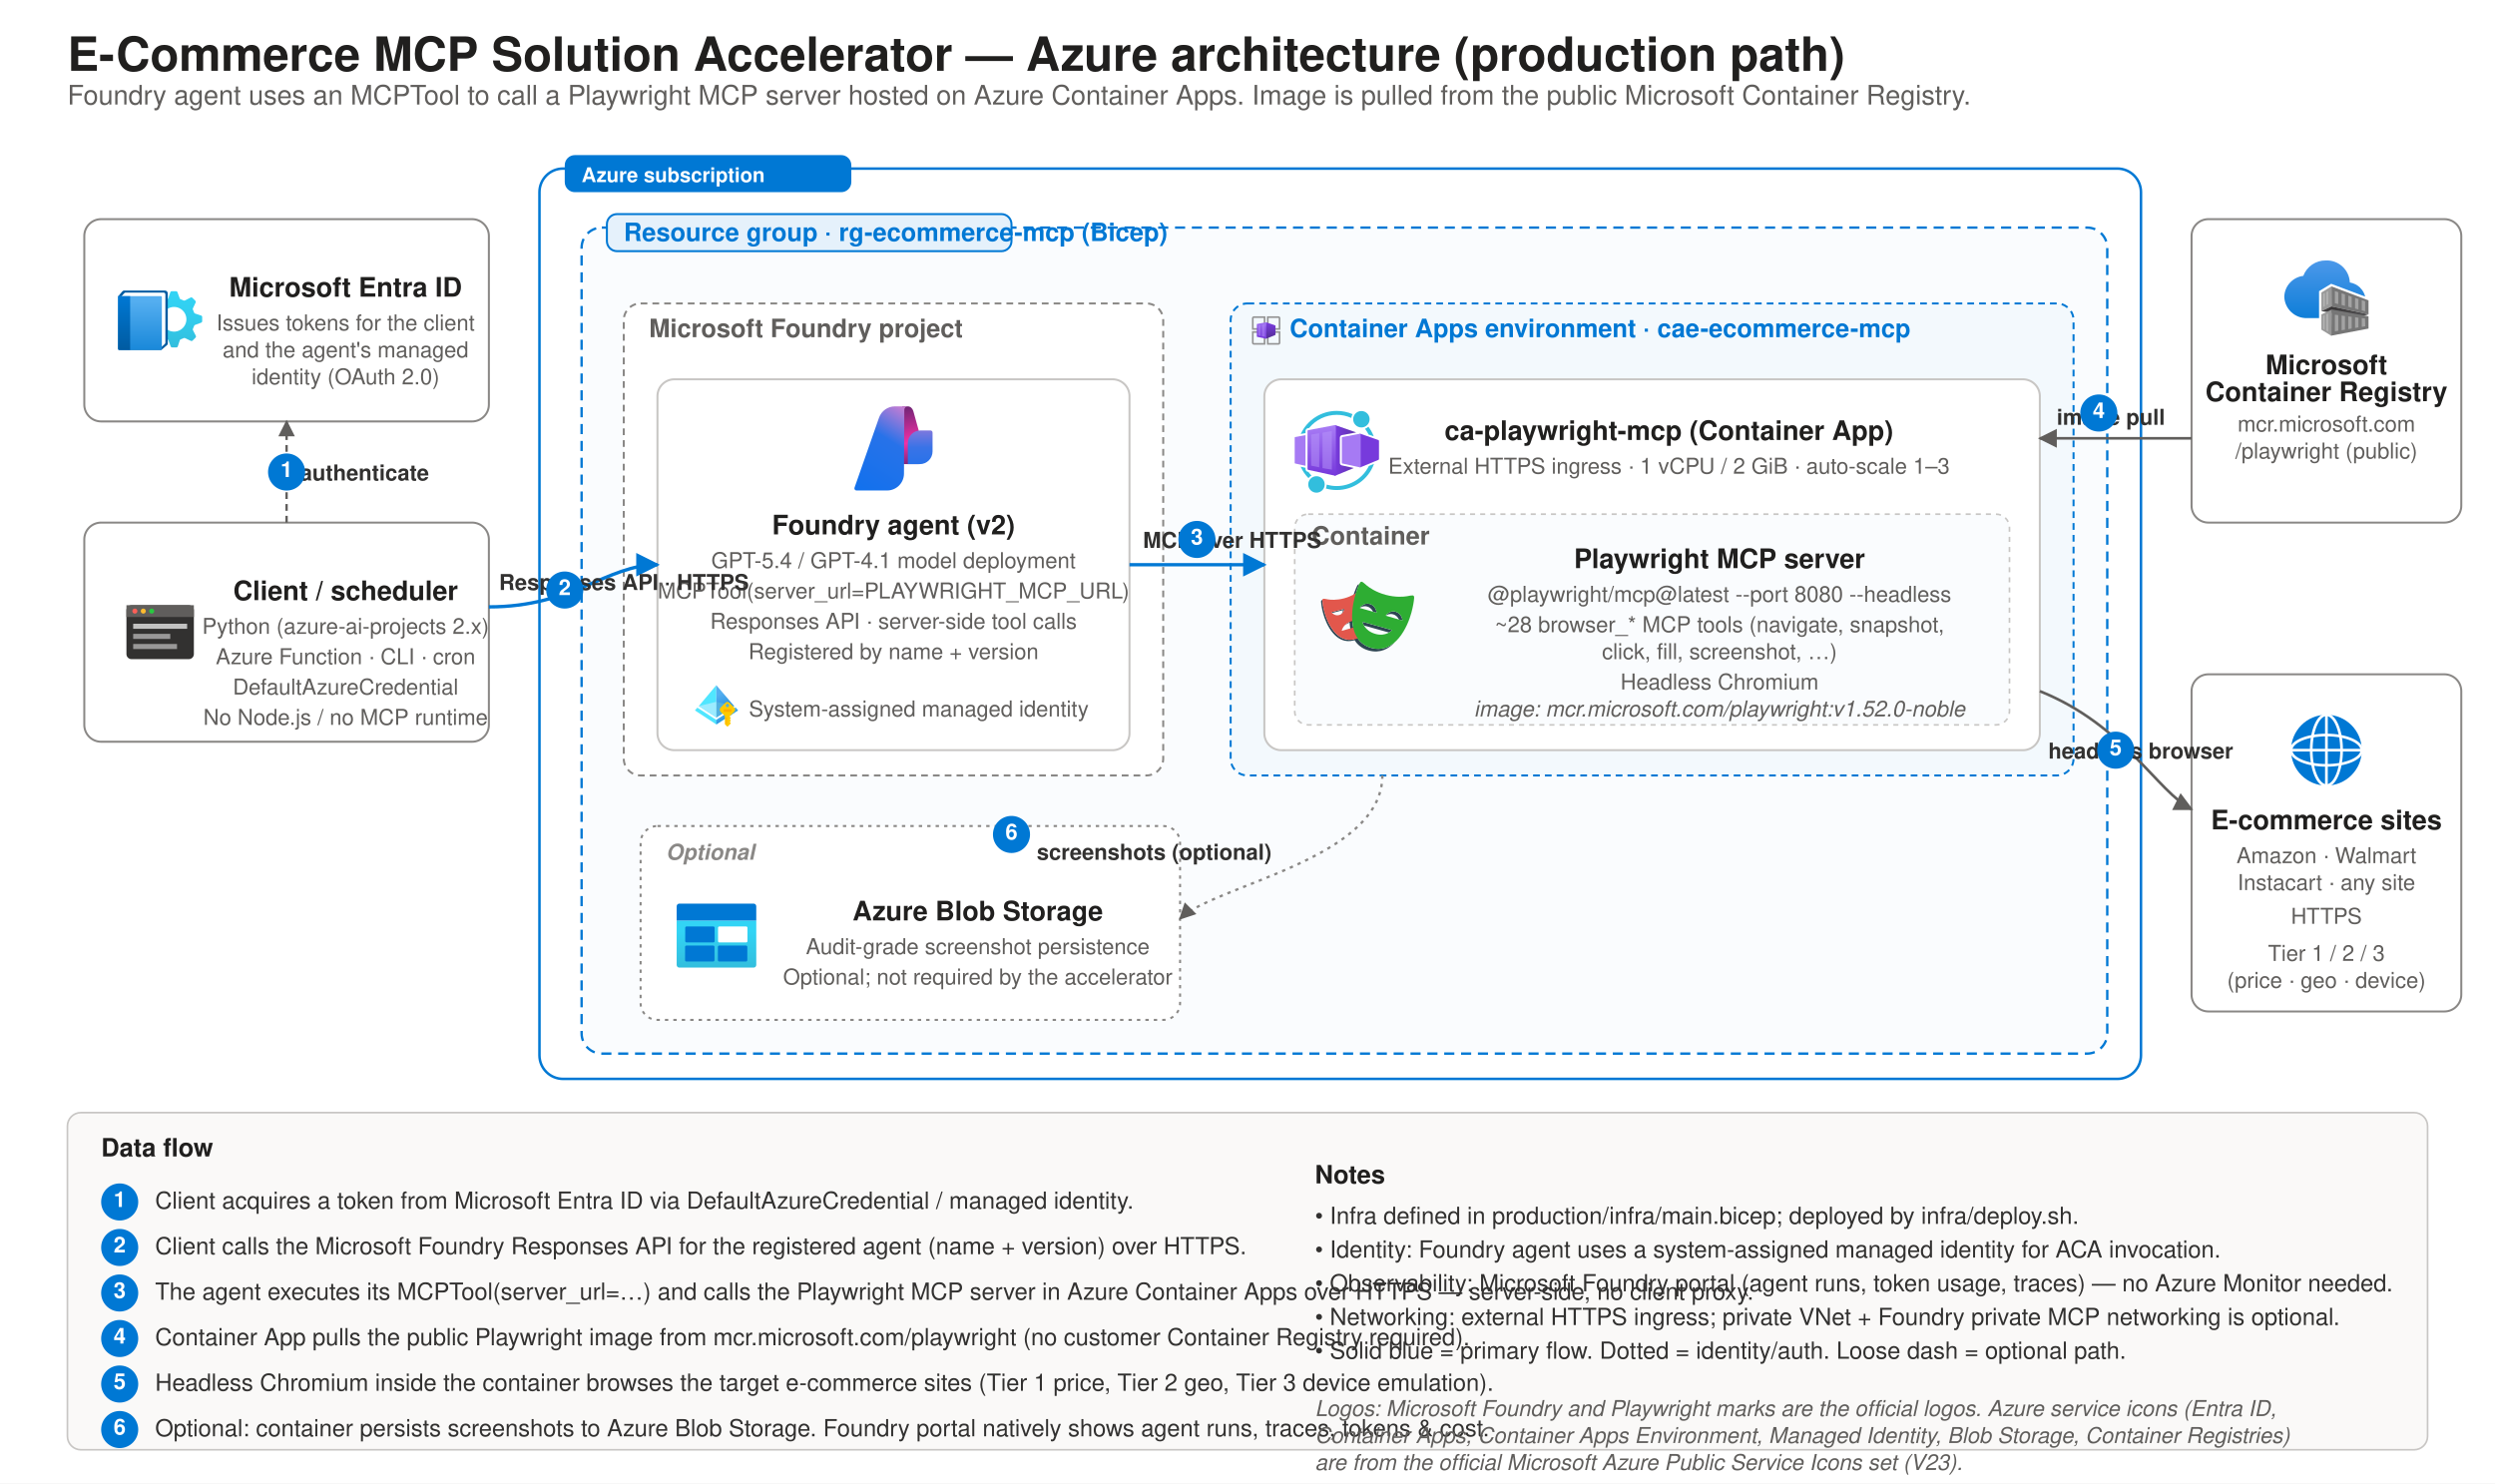
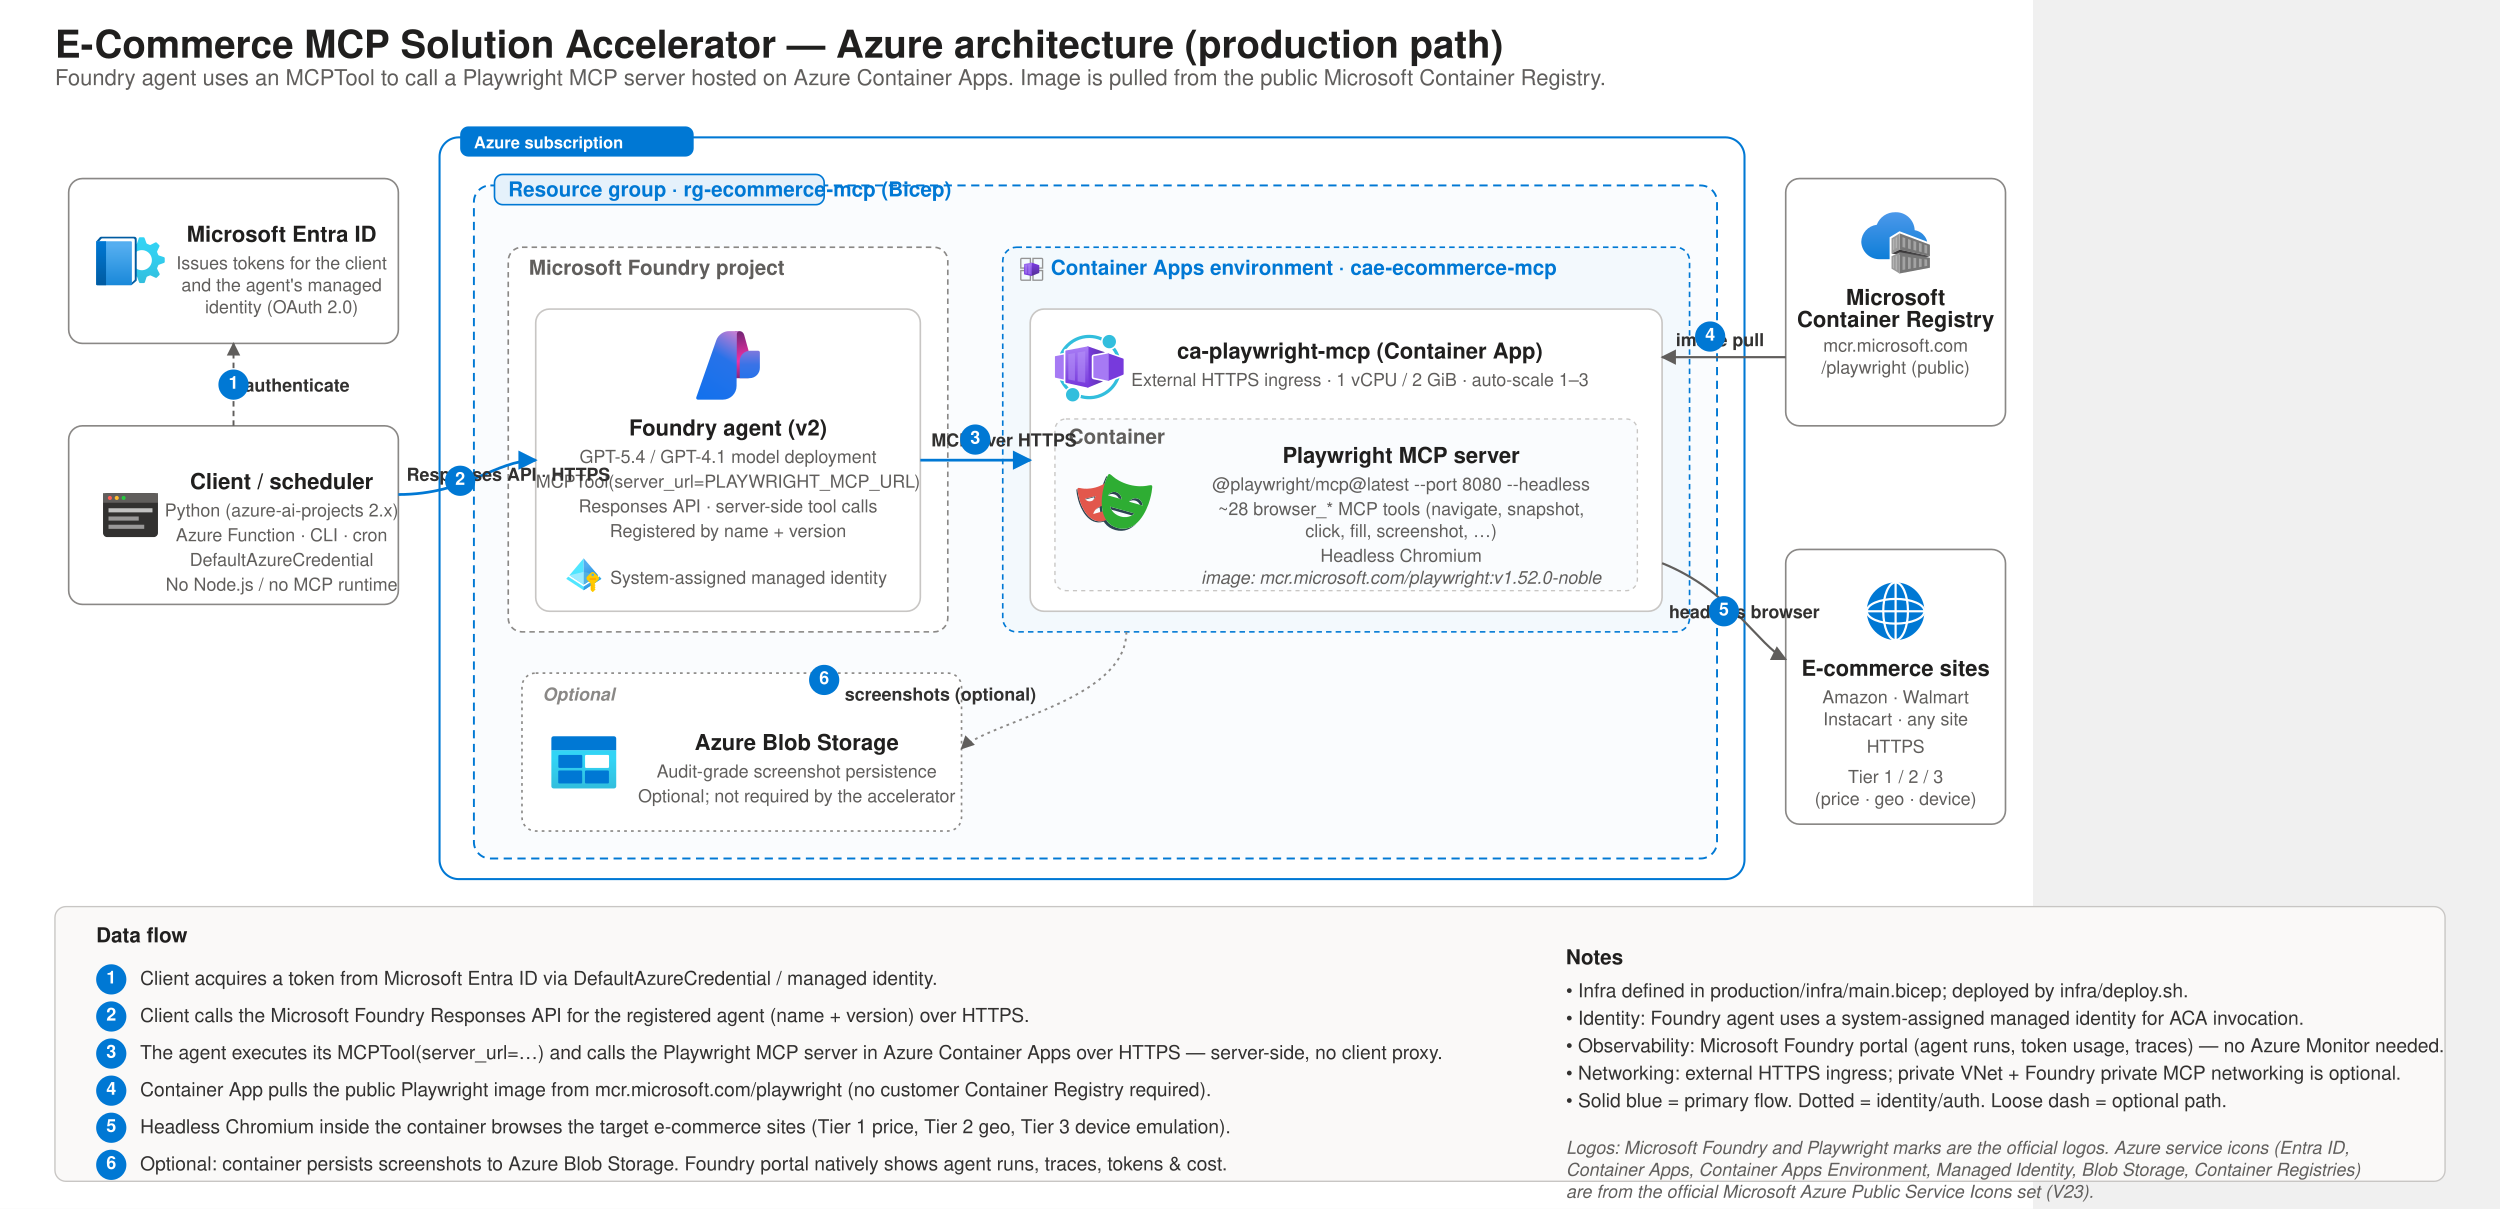
- <svg xmlns="http://www.w3.org/2000/svg" viewBox="0 0 1480 880" font-family="Segoe UI, -apple-system, Helvetica, Arial, sans-serif" role="img" aria-label="E-Commerce MCP Solution Accelerator — Azure reference architecture">
+ <svg xmlns="http://www.w3.org/2000/svg" viewBox="0 0 1820 880" font-family="Segoe UI, -apple-system, Helvetica, Arial, sans-serif" role="img" aria-label="E-Commerce MCP Solution Accelerator — Azure reference architecture">
  <defs>
    <style>
      .canvas-bg     { fill:#FFFFFF; }
      .header        { font-size:28px; font-weight:700; fill:#201F1E; }
      .subheader     { font-size:16px; fill:#605E5C; }

      .sub-box       { fill:none; stroke:#0078D4; stroke-width:1.5; rx:14; ry:14; }
      .sub-tab       { fill:#0078D4; }
      .rg-box        { fill:#FAFCFE; stroke:#0078D4; stroke-width:1.4; stroke-dasharray:6 4; rx:12; ry:12; }
      .rg-tab        { fill:#E5F1FB; stroke:#0078D4; stroke-width:1.2; rx:6; ry:6; }
      .group-box     { fill:#FFFFFF; stroke:#8A8886; stroke-width:1.2; stroke-dasharray:4 3; rx:10; ry:10; }
      .env-box       { fill:#F3F9FD; stroke:#0078D4; stroke-width:1.2; stroke-dasharray:4 3; rx:10; ry:10; }
      .opt-box       { fill:#FFFFFF; stroke:#8A8886; stroke-width:1.2; stroke-dasharray:2 3; rx:10; ry:10; }

      .boundary-label{ font-size:15px; font-weight:700; fill:#0078D4; }
      .group-label   { font-size:15px; font-weight:700; fill:#605E5C; }
      .opt-label     { font-size:13px; font-weight:700; fill:#8A8886; font-style:italic; }

      .svc-title     { font-size:16px; font-weight:700; fill:#201F1E; text-anchor:middle; }
      .svc-sub       { font-size:13px; fill:#605E5C; text-anchor:middle; }

      .flow          { stroke:#605E5C; stroke-width:1.6; fill:none; marker-end:url(#arrow); }
      .flow-strong   { stroke:#0078D4; stroke-width:2;   fill:none; marker-end:url(#arrowBlue); }
      .flow-dot      { stroke:#605E5C; stroke-width:1.4; fill:none; stroke-dasharray:4 3; marker-end:url(#arrow); }
      .flow-opt      { stroke:#8A8886; stroke-width:1.4; fill:none; stroke-dasharray:2 3; marker-end:url(#arrow); }
      .flow-label    { font-size:13px; font-weight:600; fill:#323130; }

      .step          { fill:#0078D4; }
      .step-text     { fill:#FFFFFF; font-size:13px; font-weight:700; text-anchor:middle; dominant-baseline:central; }

      .legend-box    { fill:#FAF9F8; stroke:#C8C6C4; stroke-width:1; rx:8; ry:8; }
      .legend-title  { font-size:15px; font-weight:700; fill:#201F1E; }
      .legend-item   { font-size:14px; fill:#323130; }
      .legend-note   { font-size:13px; fill:#605E5C; font-style:italic; }
    </style>
    <marker id="arrow" viewBox="0 0 10 10" refX="9" refY="5" markerWidth="7" markerHeight="7" orient="auto-start-reverse">
      <path d="M0,0 L10,5 L0,10 z" fill="#605E5C" />
    </marker>
    <marker id="arrowBlue" viewBox="0 0 10 10" refX="9" refY="5" markerWidth="7" markerHeight="7" orient="auto-start-reverse">
      <path d="M0,0 L10,5 L0,10 z" fill="#0078D4" />
    </marker>
    <linearGradient id="fGrad0" x1="17.629" y1="16.471" x2="13.885" y2="1.479" gradientUnits="userSpaceOnUse">
      <stop stop-color="#712575" />
      <stop offset="0.4" stop-color="#F131A5" />
      <stop offset="1" stop-color="#712575" />
    </linearGradient>
    <linearGradient id="fGrad1" x1="19.052" y1="1.225" x2="19.052" y2="22.371" gradientUnits="userSpaceOnUse">
      <stop stop-color="#DA7ED0" />
      <stop offset="0.5" stop-color="#3973E7" />
      <stop offset="1" stop-color="#1171ED" />
    </linearGradient>
    <linearGradient id="fGrad2" x1="17.779" y1="1.704" x2="3.761" y2="24.183" gradientUnits="userSpaceOnUse">
      <stop stop-color="#DA7ED0" />
      <stop offset="0.4" stop-color="#2772E9" />
      <stop offset="1" stop-color="#1171ED" />
    </linearGradient>
    <symbol id="logo-foundry" viewBox="0 0 24 24">
      <path fill-rule="evenodd" clip-rule="evenodd" d="M15.772 0.91C16.431 0.91 17.015 1.419 17.225 2.138C17.434 2.857 18.662 7.305 18.662 7.305V16.141H14.214L14.304 0.91H15.772Z" fill="url(#fGrad0)" />
      <path d="M22.302 7.814C22.302 7.5 22.047 7.26 21.748 7.26H19.127C17.285 7.26 15.787 8.758 15.787 10.6V16.141H18.962C20.804 16.141 22.302 14.643 22.302 12.801V7.814Z" fill="url(#fGrad1)" />
      <path fill-rule="evenodd" clip-rule="evenodd" d="M15.772 0.91C15.263 0.91 14.858 1.315 14.858 1.824L14.769 18.642C14.769 21.098 12.777 23.09 10.321 23.09H2.248C1.859 23.09 1.604 22.716 1.724 22.356L8.194 3.89C8.823 2.108 10.5 0.91 12.387 0.91H15.787H15.772Z" fill="url(#fGrad2)" />
    </symbol>
    <symbol id="logo-playwright" viewBox="0 0 400 400">
      <path d="M136.444 221.556C123.558 225.213 115.104 231.625 109.535 238.032C114.869 233.364 122.014 229.08 131.652 226.348C141.51 223.554 149.92 223.574 156.869 224.915V219.481C150.941 218.939 144.145 219.371 136.444 221.556ZM108.946 175.876L61.09 188.484C61.09 188.484 61.962 189.716 63.577 191.36L104.153 180.668C104.153 180.668 103.578 188.077 98.585 194.705C108.03 187.559 108.946 175.876 108.946 175.876ZM149.005 288.347C81.658 306.486 46.027 228.438 35.24 187.928C30.256 169.229 28.08 155.067 27.5 145.928C27.438 144.979 27.466 144.179 27.534 143.446C24.04 143.657 22.367 145.473 22.708 150.721C23.288 159.855 25.463 174.016 30.447 192.721C41.23 233.225 76.866 311.273 144.213 293.134C158.872 289.185 169.885 281.992 178.152 272.81C170.532 279.692 160.995 285.112 149.005 288.347ZM161.661 128.11V132.903H188.077C187.535 131.206 186.989 129.677 186.447 128.11H161.661Z" fill="#2D4552" />
      <path d="M193.981 167.584C205.861 170.958 212.144 179.287 215.465 186.658L228.711 190.42C228.711 190.42 226.904 164.623 203.57 157.995C181.741 151.793 168.308 170.124 166.674 172.496C173.024 167.972 182.297 164.268 193.981 167.584ZM299.422 186.777C277.573 180.547 264.145 198.916 262.535 201.255C268.89 196.736 278.158 193.031 289.837 196.362C301.698 199.741 307.976 208.06 311.307 215.436L324.572 219.212C324.572 219.212 322.736 193.41 299.422 186.777ZM286.262 254.795L176.072 223.99C176.072 223.99 177.265 230.038 181.842 237.869L274.617 263.805C282.255 259.386 286.262 254.795 286.262 254.795ZM209.867 321.102C122.618 297.71 133.166 186.543 147.284 133.865C153.097 112.156 159.073 96.02 164.029 85.204C161.072 84.595 158.623 86.153 156.203 91.075C150.941 101.747 144.212 119.124 137.7 143.45C123.586 196.127 113.038 307.29 200.283 330.682C241.406 341.699 273.442 324.955 297.323 298.659C274.655 319.19 245.714 330.701 209.867 321.102Z" fill="#2D4552" />
      <path d="M161.661 262.296V239.863L99.332 257.537C99.332 257.537 103.938 230.777 136.444 221.556C146.302 218.762 154.713 218.781 161.661 220.123V128.11H192.869C189.471 117.61 186.184 109.526 183.423 103.909C178.856 94.612 174.174 100.775 163.545 109.665C156.059 115.919 137.139 129.261 108.668 136.933C80.197 144.61 57.179 142.574 47.575 140.911C33.96 138.562 26.839 135.572 27.505 145.928C28.085 155.062 30.261 169.224 35.245 187.928C46.027 228.433 81.663 306.481 149.01 288.342C166.602 283.602 179.019 274.233 187.626 262.291H161.661V262.296ZM61.085 188.484L108.946 175.876C108.946 175.876 107.551 194.288 89.609 199.018C71.661 203.743 61.085 188.484 61.085 188.484Z" fill="#E2574C" />
      <path d="M341.786 129.174C329.345 131.355 299.498 134.072 262.612 124.185C225.716 114.304 201.236 97.022 191.537 88.899C177.788 77.383 171.74 69.38 165.788 81.486C160.526 92.163 153.797 109.54 147.284 133.866C133.171 186.543 122.623 297.706 209.867 321.098C297.093 344.47 343.53 242.92 357.644 190.238C364.157 165.917 367.013 147.5 367.799 135.625C368.695 122.173 359.455 126.078 341.786 129.174ZM166.497 172.756C166.497 172.756 180.246 151.372 203.565 158C226.899 164.628 228.706 190.425 228.706 190.425L166.497 172.756ZM223.42 268.713C182.403 256.698 176.077 223.99 176.077 223.99L286.262 254.796C286.262 254.791 264.021 280.578 223.42 268.713ZM262.377 201.495C262.377 201.495 276.107 180.126 299.422 186.773C322.736 193.411 324.572 219.208 324.572 219.208L262.377 201.495Z" fill="#2EAD33" />
    </symbol>
    <symbol id="ico-entra" viewBox="0 0 18 18">
      <defs>
        <linearGradient id="e-grad-1" x1="11.972" y1="14.787" x2="11.972" y2="2.782" gradientUnits="userSpaceOnUse">
          <stop offset="0" stop-color="#32bedd" />
          <stop offset="0.576" stop-color="#32ceef" />
          <stop offset="1" stop-color="#32d4f5" />
        </linearGradient>
        <linearGradient id="e-grad-2" x1="4.699" y1="15.352" x2="4.699" y2="3.839" gradientUnits="userSpaceOnUse">
          <stop offset="0" stop-color="#1988d9" />
          <stop offset="0.9" stop-color="#54aef0" />
        </linearGradient>
        <linearGradient id="e-grad-3" x1="1.31" y1="15.346" x2="1.31" y2="3.839" gradientUnits="userSpaceOnUse">
          <stop offset="0" stop-color="#005ba1" />
          <stop offset="1" stop-color="#0078d4" />
        </linearGradient>
      </defs>
      <path d="M17.975,9.225V8.269a.3.3,0,0,0-.192-.277h0l-1.335-.438a.3.3,0,0,1-.182-.169L15.983,6.7a.3.3,0,0,1,.006-.238l.6-1.279a.3.3,0,0,0-.059-.335l-.662-.663a.3.3,0,0,0-.342-.055h0l-1.248.635a.294.294,0,0,1-.246.01l-.69-.283a.3.3,0,0,1-.166-.173l-.485-1.338a.3.3,0,0,0-.278-.195h-.956a.3.3,0,0,0-.277.192h0l-.438,1.335a.3.3,0,0,1-.169.181l-.688.283a.3.3,0,0,1-.24-.007l-1.254-.6a.3.3,0,0,0-.336.058l-.662.662a.3.3,0,0,0-.056.342h0l.635,1.247a.3.3,0,0,1,.01.247L7.7,7.414a.3.3,0,0,1-.174.166l-1.36.486a.3.3,0,0,0-.2.279V9.3a.3.3,0,0,0,.193.277h0l1.334.437a.3.3,0,0,1,.182.169l.283.69a.3.3,0,0,1-.006.238l-.6,1.279a.3.3,0,0,0,.059.335l.663.663a.3.3,0,0,0,.341.055h0l1.247-.635a.3.3,0,0,1,.247-.01l.689.283a.289.289,0,0,1,.166.173l.485,1.338a.3.3,0,0,0,.279.2h.955a.3.3,0,0,0,.278-.192h0L13.2,13.26a.294.294,0,0,1,.169-.181l.69-.283a.29.29,0,0,1,.238.006l1.279.6a.3.3,0,0,0,.335-.058l.663-.663a.3.3,0,0,0,.055-.342h0L16,11.09a.294.294,0,0,1-.01-.246l.282-.69a.3.3,0,0,1,.173-.166L17.78,9.5A.3.3,0,0,0,17.975,9.225ZM12.24,11.406a2.635,2.635,0,1,1,2.354-2.353A2.635,2.635,0,0,1,12.24,11.406Z" fill="url(#e-grad-1)" />
      <path d="M.049,3.85.954,2.8a.441.441,0,0,1,.332-.151H9.964a.608.608,0,0,1,.664.621V14.041a.24.24,0,0,1-.083.182L9.282,15.316H.636l-.6-.252Z" fill="#005ba1" />
      <path d="M.777,3.846l.555-.633a.392.392,0,0,1,.294-.133h8.1a.39.39,0,0,1,.39.39v10.3a.391.391,0,0,1-.127.289l-.866.788Z" fill="#fff" />
      <path d="M9.139,3.839H.1A.058.058,0,0,0,.036,3.9V15.13a.222.222,0,0,0,.222.222H9.139a.223.223,0,0,0,.223-.222V4.061A.222.222,0,0,0,9.139,3.839Z" fill="url(#e-grad-2)" />
      <path d="M.071,3.839H2.594a0,0,0,0,1,0,0V15.346a0,0,0,0,1,0,0H.213a.188.188,0,0,1-.188-.188V3.885A.046.046,0,0,1,.071,3.839Z" fill="url(#e-grad-3)" />
    </symbol>
    <symbol id="ico-aca" viewBox="0 0 18 18">
      <defs>
        <linearGradient id="aca-grad-1" x1="8.798" y1="8.703" x2="14.683" y2="8.703" gradientUnits="userSpaceOnUse">
          <stop offset="0.001" stop-color="#773adc" />
          <stop offset="1" stop-color="#552f99" />
        </linearGradient>
        <linearGradient id="aca-grad-2" x1="5.764" y1="3.777" x2="5.764" y2="13.78" gradientUnits="userSpaceOnUse">
          <stop offset="0" stop-color="#a67af4" />
          <stop offset="0.999" stop-color="#773adc" />
        </linearGradient>
      </defs>
      <path d="M16.932,11.578a8.448,8.448,0,0,1-7.95,5.59,8.15,8.15,0,0,1-2.33-.33,2.133,2.133,0,0,0,.18-.83c.01,0,.03.01.04.01a7.422,7.422,0,0,0,2.11.3,7.646,7.646,0,0,0,6.85-4.28l.01-.01Z" fill="#32bedd" />
      <path d="M3.582,14.068a2.025,2.025,0,0,0-.64.56,8.6,8.6,0,0,1-1.67-2.44l1.04.23v.26a.6.6,0,0,0,.47.59l.14.03a6.136,6.136,0,0,0,.62.73Z" fill="#32bedd" />
      <path d="M12.352.958a2.28,2.28,0,0,0-.27.81c-.02-.01-.05-.02-.07-.03a7.479,7.479,0,0,0-3.03-.63,7.643,7.643,0,0,0-5.9,2.8l-.29.06a.6.6,0,0,0-.48.58v.46l-1.02.19A8.454,8.454,0,0,1,8.982.268,8.6,8.6,0,0,1,12.352.958Z" fill="#32bedd" />
      <path d="M16.872,5.7l-1.09-.38a6.6,6.6,0,0,0-.72-1.16c-.02-.03-.04-.05-.05-.07a2.083,2.083,0,0,0,.72-.45A7.81,7.81,0,0,1,16.872,5.7Z" fill="#32bedd" />
      <path d="M10.072,11.908l2.54.56L8.672,14.1c-.02,0-.03.01-.05.01a.154.154,0,0,1-.15-.15V3.448a.154.154,0,0,1,.15-.15.09.09,0,0,1,.05.01l4.46,1.56-3.05.57a.565.565,0,0,0-.44.54v5.4A.537.537,0,0,0,10.072,11.908Z" fill="#fff" />
      <path d="M1.1,5.668l1.21-.23v6.55l-1.23-.27-.99-.22a.111.111,0,0,1-.09-.12v-5.4a.12.12,0,0,1,.09-.12Z" fill="#a67af4" />
      <path d="M10.072,11.908l2.54.56L8.672,14.1c-.02,0-.03.01-.05.01a.154.154,0,0,1-.15-.15V3.448a.154.154,0,0,1,.15-.15.09.09,0,0,1,.05.01l4.46,1.56-3.05.57a.565.565,0,0,0-.44.54v5.4A.537.537,0,0,0,10.072,11.908Z" fill="url(#aca-grad-1)" />
      <path d="M8.586,3.3,2.878,4.378a.177.177,0,0,0-.14.175V12.68a.177.177,0,0,0,.137.174L8.581,14.1a.176.176,0,0,0,.21-.174V3.478A.175.175,0,0,0,8.619,3.3Z" fill="url(#aca-grad-2)" />
      <polygon points="5.948 4.921 5.948 12.483 7.934 12.814 7.934 4.564 5.948 4.921" fill="#b796f9" opacity="0.5" />
      <polygon points="3.509 5.329 3.509 11.954 5.238 12.317 5.238 5.031 3.509 5.329" fill="#b796f9" opacity="0.5" />
      <circle cx="14.24" cy="2.048" r="1.755" fill="#32bedd" />
      <circle cx="4.65" cy="15.973" r="1.759" fill="#32bedd" />
      <path d="M18,6.689v3.844a.222.222,0,0,1-.133.2l-.766.316-3.07,1.268-.011,0a.126.126,0,0,1-.038,0,.1.1,0,0,1-.1-.1V5.234a.1.1,0,0,1,.054-.088l0,0,.019,0a.031.031,0,0,1,.019,0,.055.055,0,0,1,.034.008l.011,0,.012,0L17.05,6.2l.8.282A.213.213,0,0,1,18,6.689Z" fill="#773adc" />
      <path d="M13.959,5.14l-3.8.715a.118.118,0,0,0-.093.117v5.409a.118.118,0,0,0,.091.116l3.8.831a.115.115,0,0,0,.137-.09.109.109,0,0,0,0-.026V5.256a.117.117,0,0,0-.115-.118A.082.082,0,0,0,13.959,5.14Z" fill="#a67af4" />
    </symbol>
    <symbol id="ico-acaenv" viewBox="0 0 18 18">
      <defs>
        <linearGradient id="acaenv-grad-1" x1="11.729" y1="4.88" x2="11.729" y2="13.099" gradientUnits="userSpaceOnUse">
          <stop offset="0.001" stop-color="#773adc" />
          <stop offset="0.528" stop-color="#6635bb" />
          <stop offset="1" stop-color="#552f99" />
        </linearGradient>
        <linearGradient id="acaenv-grad-2" x1="6.35" y1="13.914" x2="6.35" y2="4.198" gradientUnits="userSpaceOnUse">
          <stop offset="0.001" stop-color="#773adc" />
          <stop offset="0.307" stop-color="#793ddd" />
          <stop offset="0.532" stop-color="#8046e1" />
          <stop offset="0.731" stop-color="#8c56e7" />
          <stop offset="0.915" stop-color="#9c6def" />
          <stop offset="1" stop-color="#a67af4" />
        </linearGradient>
      </defs>
      <path d="M8.617,8.644H.639V1.784A1.16,1.16,0,0,1,1.788.624H8.617ZM1.63,7.653h6V1.594H1.788a.158.158,0,0,0-.158.158h0Z" fill="#949494" />
      <path d="M17.5,8.644H9.523V.624h6.828A1.16,1.16,0,0,1,17.5,1.784Zm-6.987-.991h6V1.784a.157.157,0,0,0-.123-.187.2.2,0,0,0-.035,0H10.513Z" fill="#949494" />
      <path d="M8.617,17.485H1.788A1.149,1.149,0,0,1,.639,16.347V9.476H8.617ZM1.63,10.467v5.88a.158.158,0,0,0,.158.158H7.626V10.467Z" fill="#949494" />
      <path d="M16.351,17.485H9.523V9.476H17.5v6.871A1.149,1.149,0,0,1,16.351,17.485Zm-5.838-.991h5.838a.157.157,0,0,0,.158-.158V10.467h-6Z" fill="#949494" />
      <path d="M14.6,6.294a.294.294,0,0,0-.2-.278L9.044,4.205A.128.128,0,0,0,9,4.2H9a.132.132,0,0,0-.133.133v9.445A.133.133,0,0,0,9,13.911H9a.138.138,0,0,0,.049-.01l5.365-2.145a.292.292,0,0,0,.184-.272Z" fill="url(#acaenv-grad-1)" />
      <path d="M8.966,4.2l-5.293.966a.161.161,0,0,0-.13.158V12.63a.16.16,0,0,0,.126.157L8.962,13.91a.161.161,0,0,0,.191-.121.22.22,0,0,0,0-.036V4.358A.16.16,0,0,0,9,4.2.163.163,0,0,0,8.966,4.2Z" fill="url(#acaenv-grad-2)" />
      <path d="M6.52,5.656v6.8l1.842.3V5.335Zm-2.262.367v5.955l1.6.326V5.754Z" fill="#b796f9" opacity="0.5" />
    </symbol>
    <symbol id="ico-mi" viewBox="0 0 18 18">
      <defs>
        <linearGradient id="mi-grad-1" x1="13.18" y1="13.01" x2="8.63" y2="4.38" gradientUnits="userSpaceOnUse">
          <stop offset="0" stop-color="#1988d9" />
          <stop offset="0.9" stop-color="#54aef0" />
        </linearGradient>
        <linearGradient id="mi-grad-2" x1="11.22" y1="10.5" x2="14.37" y2="15.93" gradientUnits="userSpaceOnUse">
          <stop offset="0.1" stop-color="#54aef0" />
          <stop offset="0.29" stop-color="#4fabee" />
          <stop offset="0.51" stop-color="#41a2e9" />
          <stop offset="0.74" stop-color="#2a93e0" />
          <stop offset="0.88" stop-color="#1988d9" />
        </linearGradient>
      </defs>
      <polygon points="1.15 10.22 8.93 15.27 16.85 10.21 17.85 11.36 8.93 17.11 0.15 11.37 1.15 10.22" fill="#50e6ff" />
      <polygon points="1.73 9.58 8.93 1 16.28 9.59 8.93 14.23 1.73 9.58" fill="#fff" />
      <polygon points="8.93 1 8.93 14.23 1.73 9.58 8.93 1" fill="#50e6ff" />
      <polygon points="8.93 1 8.93 14.23 16.28 9.59 8.93 1" fill="url(#mi-grad-1)" />
      <polygon points="8.93 7.83 16.28 9.59 8.93 14.23 8.93 7.83" fill="#53b1e0" />
      <polygon points="8.93 14.23 1.73 9.58 8.93 7.83 8.93 14.23" fill="#9cebff" />
      <polygon points="8.93 17.11 17.85 11.36 16.85 10.21 8.93 15.27 8.93 17.11" fill="url(#mi-grad-2)" />
      <path d="M16.32,11.88a1.16,1.16,0,0,0,0-1.65h0l-2-2a1.16,1.16,0,0,0-1.64,0h0l-2,2a1.18,1.18,0,0,0,0,1.65l1.67,1.67a.32.32,0,0,1,.09.23v3.1a.36.36,0,0,0,.12.28l.76.76a.25.25,0,0,0,.37,0l.73-.73h0l.44-.44a.15.15,0,0,0,0-.21l-.31-.31a.16.16,0,0,1,0-.24l.31-.31a.16.16,0,0,0,0-.22l-.31-.31a.15.15,0,0,1,0-.23l.31-.32a.15.15,0,0,0,0-.21l-.44-.44v-.16ZM13.5,8.71a.66.66,0,1,1-.66.66.66.66,0,0,1,.66-.66Z" fill="#ffca00" />
      <path d="M13,17h0a.14.14,0,0,0,.24-.11V14.33a.16.16,0,0,0-.06-.13h0a.14.14,0,0,0-.22.13v2.51A.15.15,0,0,0,13,17Z" fill="#ff9300" opacity="0.75" />
      <rect x="11.9" y="10.9" width="3.29" height="0.39" rx="0.18" fill="#ff9300" opacity="0.75" />
      <rect x="11.9" y="11.53" width="3.29" height="0.39" rx="0.18" fill="#ff9300" opacity="0.75" />
    </symbol>
    <symbol id="ico-blob" viewBox="0 0 18 18">
      <defs>
        <linearGradient id="blob-grad" x1="9" y1="15.834" x2="9" y2="5.788" gradientUnits="userSpaceOnUse">
          <stop offset="0" stop-color="#32bedd" />
          <stop offset="0.775" stop-color="#32d4f5" />
        </linearGradient>
      </defs>
      <path d="M.5,5.788h17a0,0,0,0,1,0,0v9.478a.568.568,0,0,1-.568.568H1.068A.568.568,0,0,1,.5,15.266V5.788A0,0,0,0,1,.5,5.788Z" fill="url(#blob-grad)" />
      <path d="M1.071,2.166H16.929a.568.568,0,0,1,.568.568V5.788a0,0,0,0,1,0,0H.5a0,0,0,0,1,0,0V2.734A.568.568,0,0,1,1.071,2.166Z" fill="#0078d4" />
      <rect x="2.328" y="7.049" width="6.281" height="3.408" rx="0.283" fill="#0078d4" />
      <rect x="9.336" y="7.049" width="6.281" height="3.408" rx="0.283" fill="#fff" />
      <rect x="2.296" y="11.128" width="6.281" height="3.408" rx="0.283" fill="#0078d4" />
      <rect x="9.304" y="11.128" width="6.281" height="3.408" rx="0.283" fill="#0078d4" />
    </symbol>
    <symbol id="ico-mcr" viewBox="0 0 18 18">
      <defs>
        <linearGradient id="mcr-grad-1" x1="8.637" y1="-1.991" x2="8.637" y2="16.739" gradientUnits="userSpaceOnUse">
          <stop offset="0" stop-color="#5ea0ef" />
          <stop offset="1" stop-color="#0078d4" />
        </linearGradient>
        <linearGradient id="mcr-grad-2" x1="12.96" y1="8.561" x2="12.96" y2="6.141" gradientTransform="matrix(1, 0, 0, -1, 0, 20)" gradientUnits="userSpaceOnUse">
          <stop offset="0" stop-color="#333132" />
          <stop offset="1" stop-color="#5b5a5c" />
        </linearGradient>
      </defs>
      <path d="M7.43,8.178l2.589-1.573,7.255,2.731A3.664,3.664,0,0,0,16.23,7.49l-.01-.05A4.194,4.194,0,0,0,14,6.32a4.91,4.91,0,0,0-5.1-4.7A5.071,5.071,0,0,0,4.06,4.91,4.621,4.621,0,0,0,0,9.39a4.73,4.73,0,0,0,4.89,4.54H7.43Z" fill="url(#mcr-grad-1)" />
      <polygon points="10.07 7.159 10.08 11.439 17.99 13.119 17.99 10.139 10.07 7.159" fill="#767676" />
      <polyline points="10.07 7.159 7.93 8.459 7.93 12.439 10.08 11.439" fill="#999" />
      <polygon points="13.68 11.499 14.4 11.699 14.4 9.369 13.68 9.119 13.68 11.499" fill="#a3a3a3" />
      <polygon points="12.96 8.889 12.24 8.629 12.24 11.119 12.96 11.319 12.96 8.889" fill="#a3a3a3" />
      <polygon points="15.12 11.889 15.82 12.079 15.84 9.859 15.12 9.619 15.12 11.889" fill="#a3a3a3" />
      <polygon points="10.81 10.749 11.53 10.929 11.53 8.399 10.81 8.159 10.81 10.749" fill="#a3a3a3" />
      <polygon points="17.27 10.349 16.55 10.099 16.55 12.269 17.27 12.469 17.27 10.349" fill="#a3a3a3" />
      <path d="M8.66,11.369l-.36.21V8.749l.36-.19Zm.71-3.22L9,8.389v2.75l.37-.2Z" fill="#b3b3b3" />
      <polygon points="17.99 13.119 15.83 13.859 7.93 12.439 10.08 11.439 17.99 13.119" fill="url(#mcr-grad-2)" />
      <polygon points="17.99 16.169 10.04 17.679 10.08 12.089 17.99 13.559 17.99 16.169" fill="#767676" />
      <polygon points="10.81 16.759 10.81 13.209 11.53 13.299 11.53 16.639 10.81 16.759" fill="#a3a3a3" />
      <polygon points="12.96 16.399 12.24 16.529 12.24 13.389 12.96 13.499 12.96 16.399 12.96 16.399" fill="#a3a3a3" />
      <polygon points="13.68 16.289 13.68 13.569 14.4 13.659 14.4 16.159 13.68 16.289" fill="#a3a3a3" />
      <polygon points="15.83 15.909 15.12 16.039 15.12 13.749 15.83 13.859 15.83 15.909" fill="#a3a3a3" />
      <polygon points="17.29 15.679 16.55 15.809 16.55 13.929 17.24 14.019 17.29 15.679" fill="#a3a3a3" />
      <path d="M7.93,16.4v-3.26l2.16-1v5.6Z" fill="#999" />
      <path d="M8.61,16.389l-.32-.16v-2.76l.32-.15Zm.77-3.45-.38.19v3.48l.37.19v-3.86Z" fill="#b3b3b3" />
    </symbol>
    <symbol id="ico-client" viewBox="0 0 50 50">
      <rect x="5" y="9" width="40" height="32" rx="3" fill="#323130" />
      <rect x="5" y="9" width="40" height="7" fill="#605E5C" />
      <circle cx="10" cy="12.5" r="1.5" fill="#FF5F57" />
      <circle cx="15" cy="12.5" r="1.5" fill="#FEBC2E" />
      <circle cx="20" cy="12.5" r="1.5" fill="#28C840" />
      <rect x="9" y="20" width="32" height="3" fill="#FFFFFF" opacity="0.7" />
      <rect x="9" y="26" width="22" height="3" fill="#FFFFFF" opacity="0.5" />
      <rect x="9" y="32" width="26" height="3" fill="#FFFFFF" opacity="0.5" />
    </symbol>
    <symbol id="ico-web" viewBox="0 0 50 50">
      <circle cx="25" cy="25" r="21" fill="#0078D4" />
      <ellipse cx="25" cy="25" rx="21" ry="9" fill="none" stroke="#FFFFFF" stroke-width="1.6" />
      <ellipse cx="25" cy="25" rx="9" ry="21" fill="none" stroke="#FFFFFF" stroke-width="1.6" />
      <line x1="4" y1="25" x2="46" y2="25" stroke="#FFFFFF" stroke-width="1.6" />
      <line x1="25" y1="4" x2="25" y2="46" stroke="#FFFFFF" stroke-width="1.6" />
    </symbol>
  </defs>
  <rect width="1480" height="880" class="canvas-bg" />
  <text x="40" y="42" class="header">E-Commerce MCP Solution Accelerator — Azure architecture (production path)</text>
  <text x="40" y="62" class="subheader">Foundry agent uses an MCPTool to call a Playwright MCP server hosted on Azure Container Apps. Image is pulled from the public Microsoft Container Registry.</text>
  <rect x="320" y="100" width="950" height="540" class="sub-box" />
  <rect x="335" y="92" width="170" height="22" class="sub-tab" rx="6" ry="6" />
  <text x="345" y="108" font-size="12px" font-weight="700" fill="#FFFFFF">Azure subscription</text>
  <rect x="345" y="135" width="905" height="490" class="rg-box" />
  <rect x="360" y="127" width="240" height="22" class="rg-tab" />
  <text x="370" y="143" class="boundary-label">Resource group · rg-ecommerce-mcp (Bicep)</text>
  <g transform="translate(50,130)">
    <rect width="240" height="120" rx="10" ry="10" fill="#FFFFFF" stroke="#8A8886" stroke-width="1.2" />
    <use href="#ico-entra" x="20" y="35" width="50" height="50" />
    <text x="155" y="46" class="svc-title">Microsoft Entra ID</text>
    <text x="155" y="66" class="svc-sub">Issues tokens for the client</text>
    <text x="155" y="82" class="svc-sub">and the agent's managed</text>
    <text x="155" y="98" class="svc-sub">identity (OAuth 2.0)</text>
  </g>
  <g transform="translate(50,310)">
    <rect width="240" height="130" rx="10" ry="10" fill="#FFFFFF" stroke="#8A8886" stroke-width="1.2" />
    <use href="#ico-client" x="20" y="40" width="50" height="50" />
    <text x="155" y="46" class="svc-title">Client / scheduler</text>
    <text x="155" y="66" class="svc-sub">Python (azure-ai-projects 2.x)</text>
    <text x="155" y="84" class="svc-sub">Azure Function · CLI · cron</text>
    <text x="155" y="102" class="svc-sub">DefaultAzureCredential</text>
    <text x="155" y="120" class="svc-sub">No Node.js / no MCP runtime</text>
  </g>
  <path class="flow-dot" d="M170 310 L170 250" />
  <text x="178" y="285" class="flow-label">authenticate</text>
  <rect x="370" y="180" width="320" height="280" class="group-box" />
  <text x="385" y="200" class="group-label">Microsoft Foundry project</text>
  <g transform="translate(390,225)">
    <rect width="280" height="220" rx="10" ry="10" fill="#FFFFFF" stroke="#C8C6C4" stroke-width="1.2" />
    <use href="#logo-foundry" x="113" y="14" width="54" height="54" />
    <text x="140" y="92" class="svc-title">Foundry agent (v2)</text>
    <text x="140" y="112" class="svc-sub">GPT-5.4 / GPT-4.1 model deployment</text>
    <text x="140" y="130" class="svc-sub">MCPTool(server_url=PLAYWRIGHT_MCP_URL)</text>
    <text x="140" y="148" class="svc-sub">Responses API · server-side tool calls</text>
    <text x="140" y="166" class="svc-sub">Registered by name + version</text>
    <use href="#ico-mi" x="22" y="180" width="26" height="26" />
    <text x="155" y="200" class="svc-sub">System-assigned managed identity</text>
  </g>
  <rect x="730" y="180" width="500" height="280" class="env-box" />
  <use href="#ico-acaenv" x="742" y="187" width="18" height="18" />
  <text x="765" y="200" class="boundary-label">Container Apps environment · cae-ecommerce-mcp</text>
  <g transform="translate(750,225)">
    <rect width="460" height="220" rx="10" ry="10" fill="#FFFFFF" stroke="#C8C6C4" stroke-width="1.2" />
    <use href="#ico-aca" x="18" y="18" width="50" height="50" />
    <text x="240" y="36" class="svc-title">ca-playwright-mcp  (Container App)</text>
    <text x="240" y="56" class="svc-sub">External HTTPS ingress · 1 vCPU / 2 GiB · auto-scale 1–3</text>
    <rect x="18" y="80" width="424" height="125" rx="8" ry="8" fill="#FAFCFE" stroke="#C8C6C4" stroke-width="1" stroke-dasharray="3 3" />
    <text x="28" y="98" class="group-label">Container</text>
    <use href="#logo-playwright" x="30" y="108" width="64" height="64" />
    <text x="270" y="112" class="svc-title">Playwright MCP server</text>
    <text x="270" y="132" class="svc-sub">@playwright/mcp@latest --port 8080 --headless</text>
    <text x="270" y="150" class="svc-sub">~28 browser_* MCP tools (navigate, snapshot,</text>
    <text x="270" y="166" class="svc-sub">click, fill, screenshot, …)</text>
    <text x="270" y="184" class="svc-sub">Headless Chromium</text>
    <text x="270" y="200" class="svc-sub" font-style="italic">image: mcr.microsoft.com/playwright:v1.52.0-noble</text>
  </g>
  <g transform="translate(380,490)">
    <rect width="320" height="115" class="opt-box" />
    <text x="15" y="20" class="opt-label">Optional</text>
    <use href="#ico-blob" x="20" y="40" width="50" height="50" />
    <text x="200" y="56" class="svc-title">Azure Blob Storage</text>
    <text x="200" y="76" class="svc-sub">Audit-grade screenshot persistence</text>
    <text x="200" y="94" class="svc-sub">Optional; not required by the accelerator</text>
  </g>
  <path class="flow-opt" d="M820 460 C 820 510, 720 525, 700 545" />
  <text x="615" y="510" class="flow-label" fill="#8A8886">screenshots (optional)</text>
  <g transform="translate(1300,130)">
    <rect width="160" height="180" rx="10" ry="10" fill="#FFFFFF" stroke="#8A8886" stroke-width="1.2" />
    <use href="#ico-mcr" x="55" y="20" width="50" height="50" />
    <text x="80" y="92" class="svc-title">Microsoft</text>
    <text x="80" y="108" class="svc-title">Container Registry</text>
    <text x="80" y="126" class="svc-sub">mcr.microsoft.com</text>
    <text x="80" y="142" class="svc-sub">/playwright (public)</text>
  </g>
  <path class="flow" d="M1300 260 C 1260 260, 1240 260, 1210 260" />
  <text x="1220" y="252" class="flow-label">image pull</text>
  <g transform="translate(1300,400)">
    <rect width="160" height="200" rx="10" ry="10" fill="#FFFFFF" stroke="#8A8886" stroke-width="1.2" />
    <use href="#ico-web" x="55" y="20" width="50" height="50" />
    <text x="80" y="92" class="svc-title">E-commerce sites</text>
    <text x="80" y="112" class="svc-sub">Amazon · Walmart</text>
    <text x="80" y="128" class="svc-sub">Instacart · any site</text>
    <text x="80" y="148" class="svc-sub">HTTPS</text>
    <text x="80" y="170" class="svc-sub">Tier 1 / 2 / 3</text>
    <text x="80" y="186" class="svc-sub">(price · geo · device)</text>
  </g>
  <path class="flow" d="M1210 410 C 1260 430, 1280 470, 1300 480" />
  <text x="1215" y="450" class="flow-label">headless browser</text>
  <path class="flow-strong" d="M290 360 C 340 360, 360 335, 390 335" />
  <text x="296" y="350" class="flow-label">Responses API · HTTPS</text>
  <path class="flow-strong" d="M670 335 C 700 335, 720 335, 750 335" />
  <text x="678" y="325" class="flow-label">MCP over HTTPS</text>
  <g>
    <circle cx="170" cy="280" r="11" class="step" />
    <text x="170" y="280" class="step-text">1</text>
    <circle cx="335" cy="350" r="11" class="step" />
    <text x="335" y="350" class="step-text">2</text>
    <circle cx="710" cy="320" r="11" class="step" />
    <text x="710" y="320" class="step-text">3</text>
    <circle cx="1245" cy="245" r="11" class="step" />
    <text x="1245" y="245" class="step-text">4</text>
    <circle cx="1255" cy="445" r="11" class="step" />
    <text x="1255" y="445" class="step-text">5</text>
    <circle cx="600" cy="495" r="11" class="step" />
    <text x="600" y="495" class="step-text">6</text>
  </g>
  <g transform="translate(40,660)">
-     <rect width="1400" height="200" class="legend-box" />
-     <text x="20" y="26" class="legend-title">Data flow</text>
-     <g transform="translate(20,42)">
+     <rect width="1740" height="200" class="legend-box" />
+     <text x="30" y="26" class="legend-title">Data flow</text>
+     <g transform="translate(30,42)">
      <circle cx="11" cy="11" r="11" class="step" />
      <text x="11" y="11" class="step-text">1</text>
      <text x="32" y="15" class="legend-item">Client acquires a token from Microsoft Entra ID via DefaultAzureCredential / managed identity.</text>
      <circle cx="11" cy="38" r="11" class="step" />
      <text x="11" y="38" class="step-text">2</text>
      <text x="32" y="42" class="legend-item">Client calls the Microsoft Foundry Responses API for the registered agent (name + version) over HTTPS.</text>
      <circle cx="11" cy="65" r="11" class="step" />
      <text x="11" y="65" class="step-text">3</text>
      <text x="32" y="69" class="legend-item">The agent executes its MCPTool(server_url=…) and calls the Playwright MCP server in Azure Container Apps over HTTPS — server-side, no client proxy.</text>
      <circle cx="11" cy="92" r="11" class="step" />
      <text x="11" y="92" class="step-text">4</text>
      <text x="32" y="96" class="legend-item">Container App pulls the public Playwright image from mcr.microsoft.com/playwright (no customer Container Registry required).</text>
      <circle cx="11" cy="119" r="11" class="step" />
      <text x="11" y="119" class="step-text">5</text>
      <text x="32" y="123" class="legend-item">Headless Chromium inside the container browses the target e-commerce sites (Tier 1 price, Tier 2 geo, Tier 3 device emulation).</text>
      <circle cx="11" cy="146" r="11" class="step" />
      <text x="11" y="146" class="step-text">6</text>
      <text x="32" y="150" class="legend-item">Optional: container persists screenshots to Azure Blob Storage. Foundry portal natively shows agent runs, traces, tokens &amp; cost.</text>
    </g>
-     <g transform="translate(740,42)">
+     <g transform="translate(1100,42)">
      <text x="0" y="0" class="legend-title">Notes</text>
      <text x="0" y="24" class="legend-item">• Infra defined in production/infra/main.bicep; deployed by infra/deploy.sh.</text>
      <text x="0" y="44" class="legend-item">• Identity: Foundry agent uses a system-assigned managed identity for ACA invocation.</text>
      <text x="0" y="64" class="legend-item">• Observability: Microsoft Foundry portal (agent runs, token usage, traces) — no Azure Monitor needed.</text>
      <text x="0" y="84" class="legend-item">• Networking: external HTTPS ingress; private VNet + Foundry private MCP networking is optional.</text>
      <text x="0" y="104" class="legend-item">• Solid blue = primary flow. Dotted = identity/auth. Loose dash = optional path.</text>
      <text x="0" y="138" class="legend-note">Logos: Microsoft Foundry and Playwright marks are the official logos. Azure service icons (Entra ID,</text>
      <text x="0" y="154" class="legend-note">Container Apps, Container Apps Environment, Managed Identity, Blob Storage, Container Registries)</text>
      <text x="0" y="170" class="legend-note">are from the official Microsoft Azure Public Service Icons set (V23).</text>
    </g>
  </g>
</svg>
